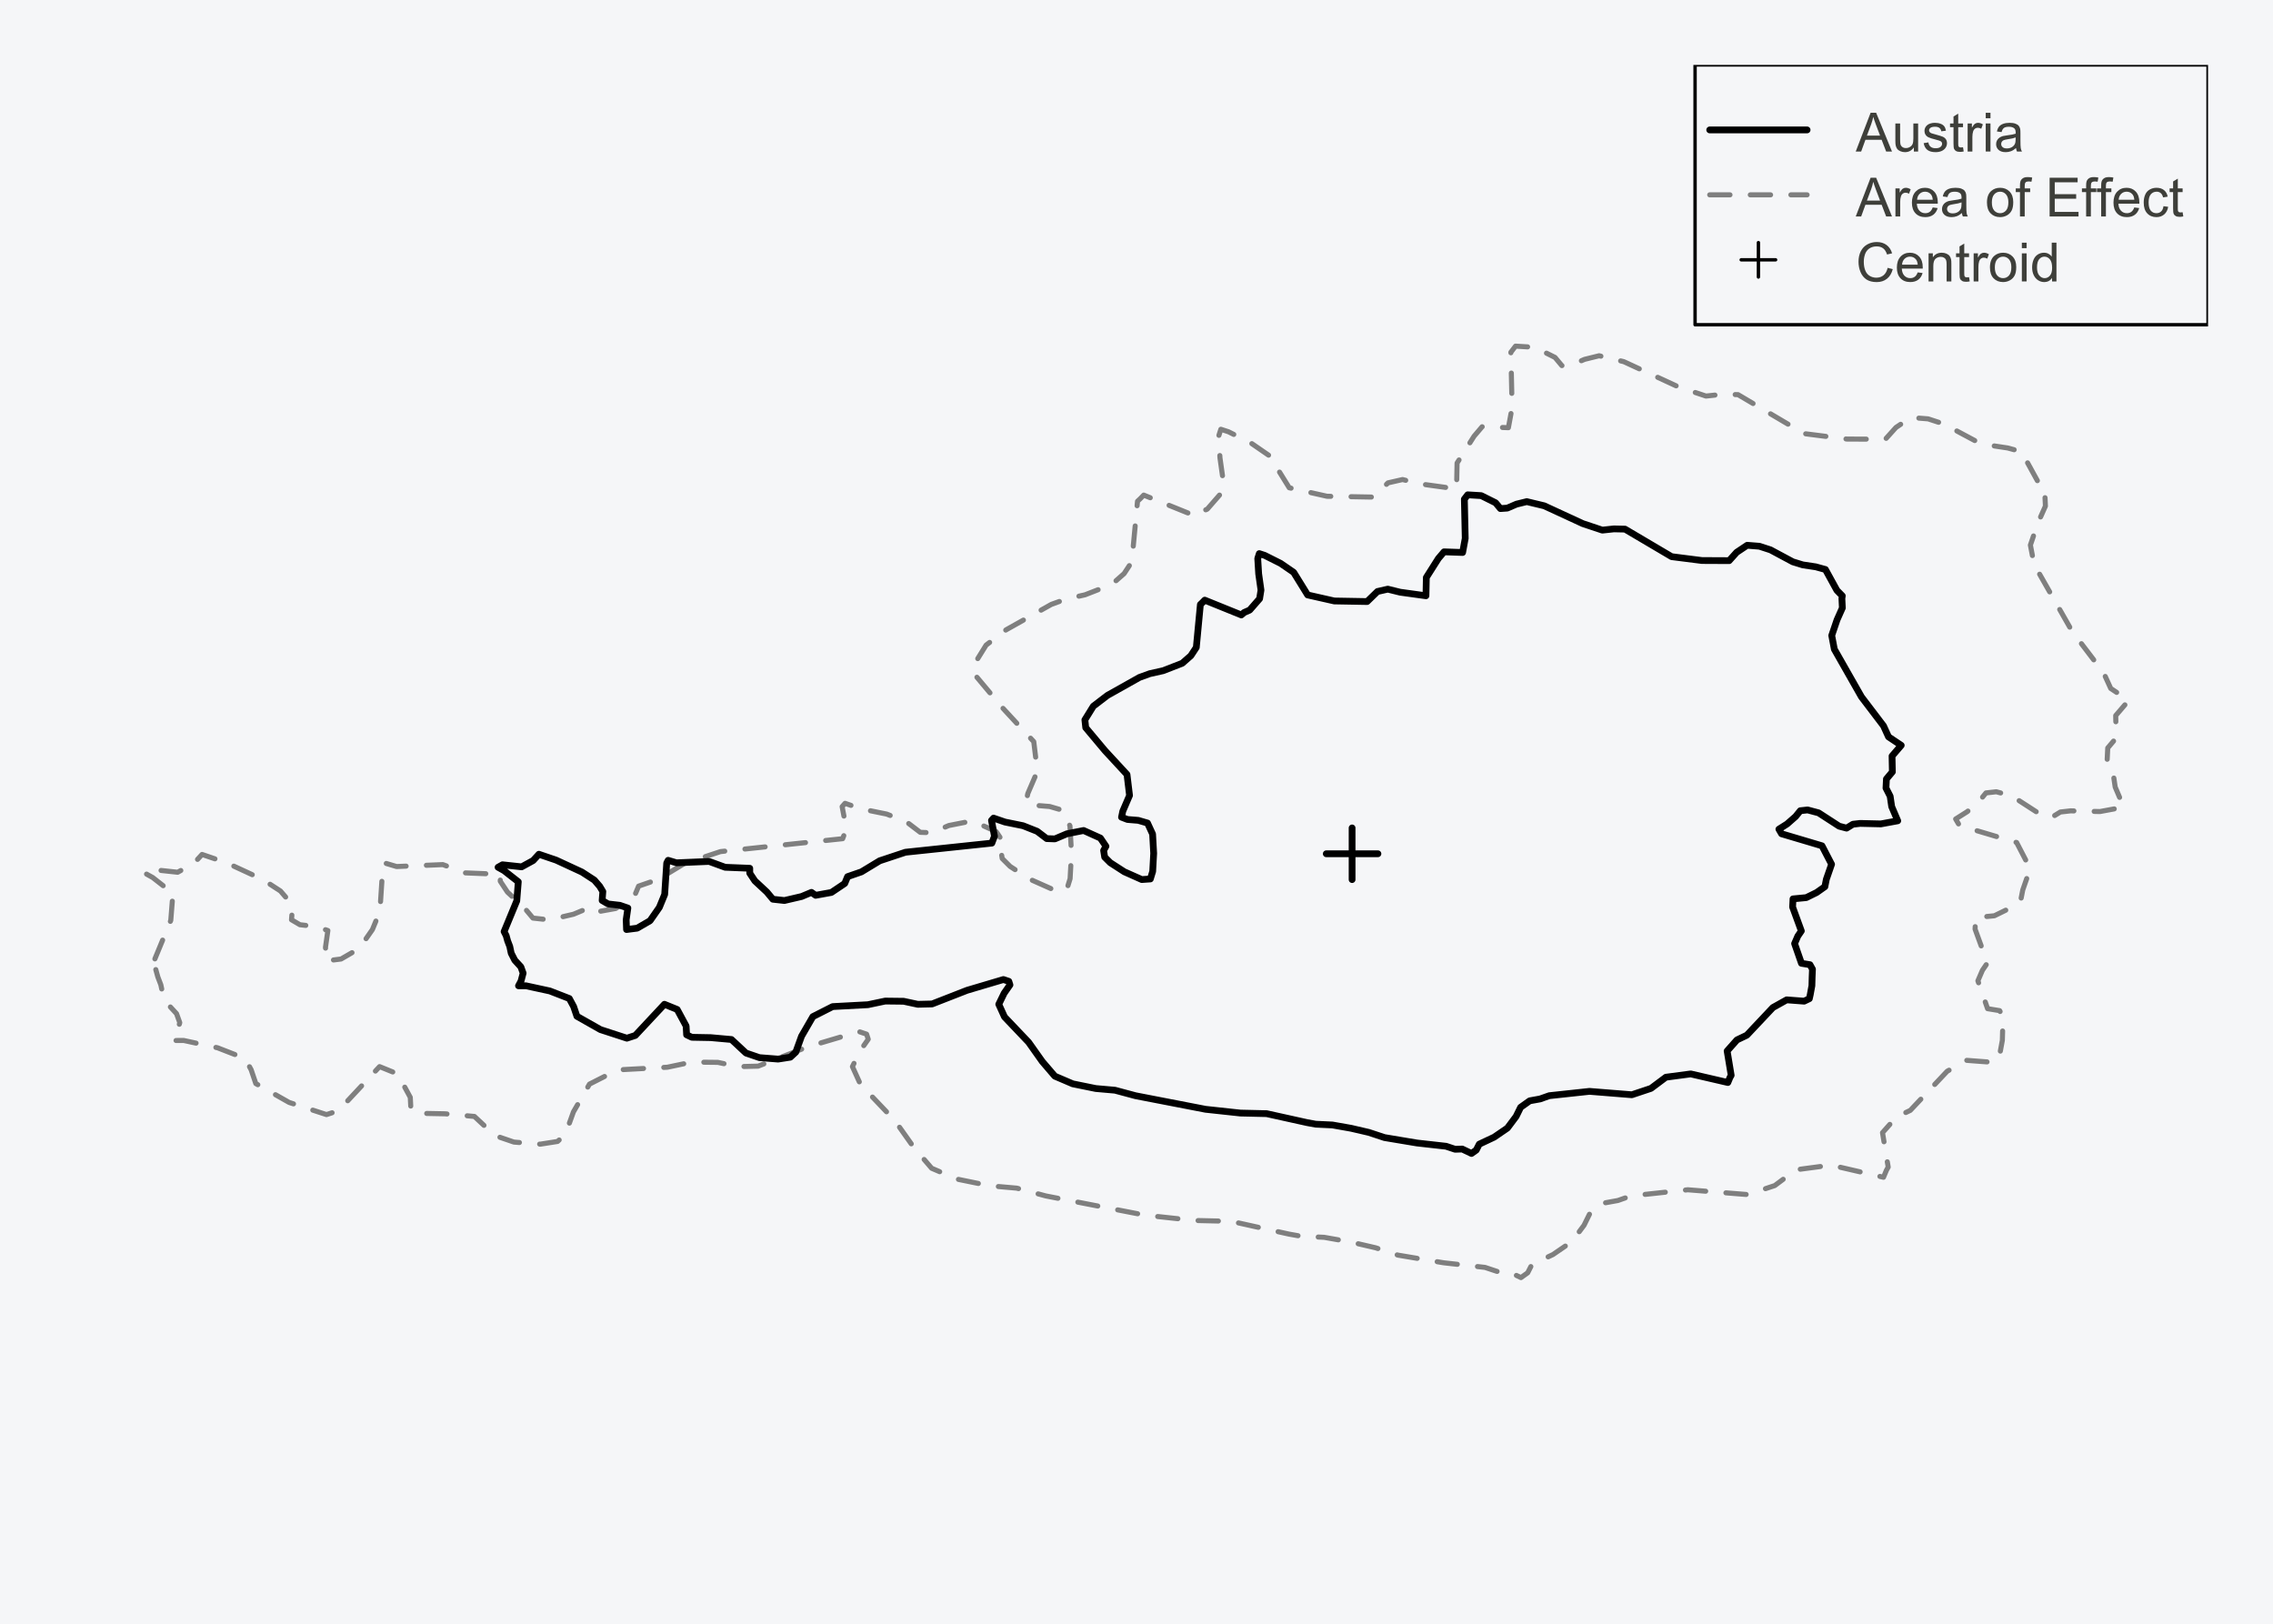
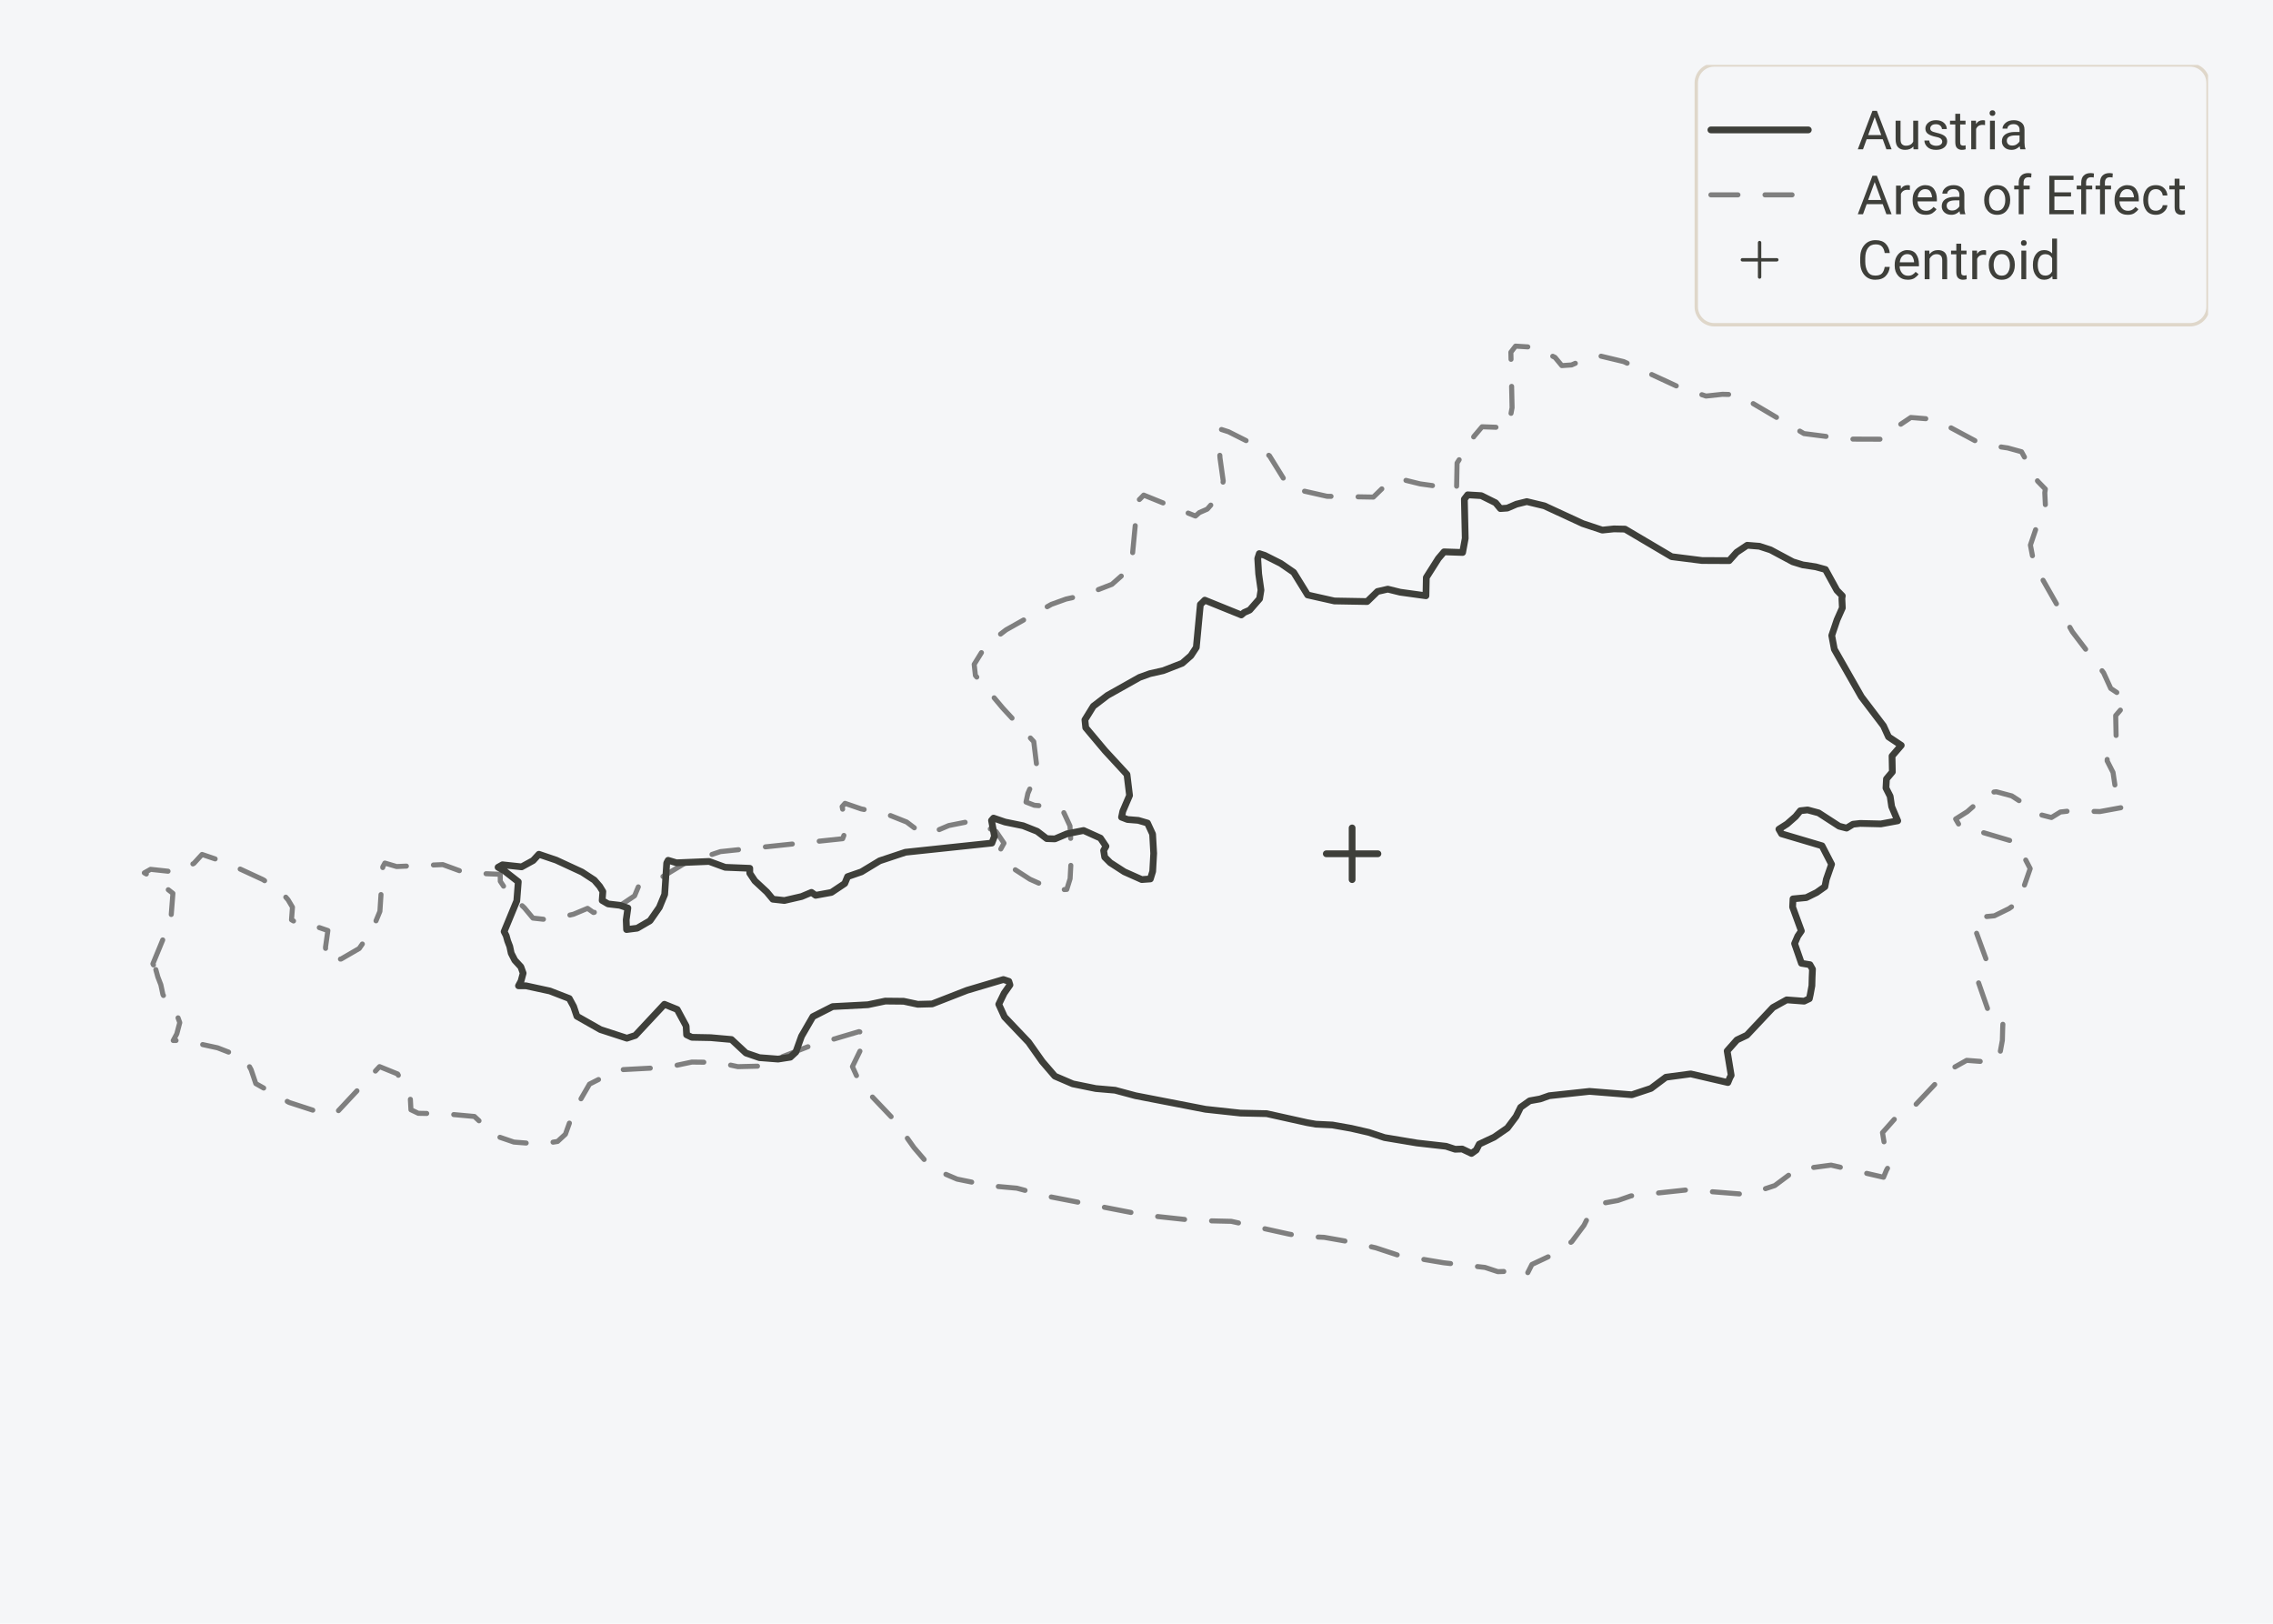
- <svg xmlns="http://www.w3.org/2000/svg" xmlns:xlink="http://www.w3.org/1999/xlink" width="504pt" height="360pt" viewBox="0 0 504 360">
-   <style type="text/css">
-   /* theme-aware-processed - auto-generated */
-   .theme-bg {
-     fill: #F5F6F8;
-   }
-   .theme-text {
-     fill: #3E3F3A;
-     font-family: "Roboto", -apple-system, BlinkMacSystemFont, "Segoe UI", system-ui, sans-serif;
-   }
- </style>
-   <defs>
-     <g>
-       <g id="glyph-0-0">
-         <path d="M -0.016 0 L 3.281 -8.59 L 4.508 -8.59 L 8.023 0 L 6.727 0 L 5.727 -2.602 L 2.133 -2.602 L 1.188 0 L -0.016 0 M 2.461 -3.527 L 5.375 -3.527 L 4.477 -5.906 C 4.203 -6.629 4 -7.223 3.867 -7.688 C 3.758 -7.137 3.602 -6.59 3.406 -6.047 Z M 2.461 -3.527 " />
-       </g>
-       <g id="glyph-0-1">
-         <path d="M 4.867 0 L 4.867 -0.914 C 4.383 -0.211 3.727 0.141 2.895 0.141 C 2.527 0.141 2.184 0.07 1.867 -0.07 C 1.547 -0.211 1.312 -0.387 1.156 -0.602 C 1.004 -0.812 0.895 -1.074 0.832 -1.383 C 0.789 -1.59 0.766 -1.918 0.766 -2.367 L 0.766 -6.223 L 1.82 -6.223 L 1.82 -2.773 C 1.82 -2.219 1.844 -1.848 1.887 -1.656 C 1.953 -1.379 2.094 -1.164 2.309 -1.004 C 2.523 -0.848 2.789 -0.766 3.105 -0.766 C 3.422 -0.766 3.719 -0.848 3.996 -1.012 C 4.273 -1.172 4.469 -1.395 4.586 -1.672 C 4.699 -1.953 4.758 -2.355 4.758 -2.891 L 4.758 -6.223 L 5.812 -6.223 L 5.812 0 Z M 4.867 0 " />
-       </g>
-       <g id="glyph-0-2">
-         <path d="M 0.367 -1.859 L 1.414 -2.023 C 1.469 -1.602 1.633 -1.281 1.902 -1.062 C 2.168 -0.836 2.543 -0.727 3.023 -0.727 C 3.508 -0.727 3.867 -0.824 4.102 -1.023 C 4.336 -1.219 4.453 -1.449 4.453 -1.719 C 4.453 -1.953 4.348 -2.141 4.141 -2.281 C 3.996 -2.375 3.641 -2.492 3.062 -2.637 C 2.289 -2.832 1.754 -3 1.457 -3.145 C 1.156 -3.285 0.93 -3.484 0.777 -3.734 C 0.621 -3.988 0.547 -4.266 0.547 -4.57 C 0.547 -4.848 0.609 -5.105 0.734 -5.34 C 0.863 -5.578 1.035 -5.773 1.254 -5.93 C 1.418 -6.051 1.641 -6.152 1.926 -6.238 C 2.207 -6.32 2.512 -6.363 2.836 -6.363 C 3.324 -6.363 3.754 -6.293 4.121 -6.152 C 4.492 -6.012 4.762 -5.82 4.938 -5.582 C 5.113 -5.34 5.234 -5.02 5.305 -4.617 L 4.273 -4.477 C 4.227 -4.797 4.09 -5.047 3.863 -5.227 C 3.641 -5.406 3.32 -5.496 2.914 -5.496 C 2.426 -5.496 2.082 -5.414 1.875 -5.258 C 1.668 -5.094 1.562 -4.906 1.562 -4.695 C 1.562 -4.555 1.605 -4.434 1.695 -4.324 C 1.777 -4.211 1.914 -4.117 2.098 -4.043 C 2.203 -4.004 2.516 -3.914 3.031 -3.773 C 3.773 -3.574 4.297 -3.41 4.59 -3.285 C 4.887 -3.156 5.117 -2.973 5.285 -2.73 C 5.453 -2.488 5.535 -2.188 5.539 -1.828 C 5.535 -1.477 5.434 -1.145 5.23 -0.836 C 5.023 -0.523 4.727 -0.285 4.344 -0.113 C 3.953 0.055 3.516 0.141 3.031 0.141 C 2.219 0.141 1.605 -0.027 1.18 -0.363 C 0.758 -0.699 0.484 -1.199 0.367 -1.859 Z M 0.367 -1.859 " />
-       </g>
-       <g id="glyph-0-3">
-         <path d="M 3.094 -0.945 L 3.246 -0.012 C 2.949 0.051 2.684 0.082 2.449 0.082 C 2.066 0.082 1.77 0.02 1.559 -0.102 C 1.348 -0.219 1.199 -0.379 1.113 -0.578 C 1.027 -0.773 0.984 -1.188 0.984 -1.82 L 0.984 -5.402 L 0.211 -5.402 L 0.211 -6.223 L 0.984 -6.223 L 0.984 -7.766 L 2.031 -8.398 L 2.031 -6.223 L 3.094 -6.223 L 3.094 -5.402 L 2.031 -5.402 L 2.031 -1.766 C 2.031 -1.461 2.051 -1.27 2.09 -1.184 C 2.125 -1.098 2.188 -1.027 2.27 -0.977 C 2.355 -0.926 2.473 -0.902 2.633 -0.902 C 2.75 -0.902 2.902 -0.914 3.094 -0.945 Z M 3.094 -0.945 " />
-       </g>
-       <g id="glyph-0-4">
-         <path d="M 0.781 0 L 0.781 -6.223 L 1.727 -6.223 L 1.727 -5.281 C 1.969 -5.719 2.195 -6.012 2.398 -6.152 C 2.605 -6.293 2.828 -6.363 3.078 -6.363 C 3.43 -6.363 3.793 -6.25 4.16 -6.023 L 3.797 -5.047 C 3.539 -5.195 3.281 -5.273 3.023 -5.273 C 2.793 -5.273 2.586 -5.203 2.402 -5.066 C 2.219 -4.926 2.086 -4.734 2.008 -4.488 C 1.891 -4.113 1.836 -3.703 1.836 -3.258 L 1.836 0 Z M 0.781 0 " />
-       </g>
-       <g id="glyph-0-5">
-         <path d="M 0.797 -7.375 L 0.797 -8.59 L 1.852 -8.59 L 1.852 -7.375 L 0.797 -7.375 M 0.797 0 L 0.797 -6.223 L 1.852 -6.223 L 1.852 0 Z M 0.797 0 " />
-       </g>
-       <g id="glyph-0-6">
-         <path d="M 4.852 -0.766 C 4.461 -0.434 4.086 -0.199 3.723 -0.062 C 3.363 0.07 2.973 0.141 2.562 0.141 C 1.875 0.141 1.352 -0.027 0.984 -0.359 C 0.617 -0.695 0.434 -1.121 0.434 -1.641 C 0.434 -1.945 0.504 -2.223 0.641 -2.477 C 0.781 -2.727 0.961 -2.93 1.188 -3.082 C 1.41 -3.234 1.664 -3.348 1.945 -3.43 C 2.152 -3.48 2.465 -3.535 2.883 -3.586 C 3.734 -3.688 4.359 -3.809 4.766 -3.949 C 4.766 -4.094 4.77 -4.184 4.77 -4.227 C 4.77 -4.652 4.672 -4.957 4.469 -5.133 C 4.203 -5.371 3.801 -5.492 3.27 -5.492 C 2.773 -5.492 2.406 -5.402 2.172 -5.23 C 1.934 -5.055 1.758 -4.746 1.648 -4.305 L 0.617 -4.445 C 0.707 -4.887 0.863 -5.246 1.078 -5.516 C 1.293 -5.789 1.602 -5.996 2.008 -6.145 C 2.414 -6.289 2.887 -6.363 3.422 -6.363 C 3.953 -6.363 4.383 -6.301 4.719 -6.176 C 5.047 -6.051 5.293 -5.895 5.449 -5.703 C 5.605 -5.516 5.715 -5.273 5.777 -4.984 C 5.812 -4.805 5.828 -4.484 5.828 -4.016 L 5.828 -2.609 C 5.828 -1.629 5.852 -1.008 5.898 -0.746 C 5.941 -0.488 6.031 -0.238 6.164 0 L 5.062 0 C 4.953 -0.219 4.883 -0.477 4.852 -0.766 M 4.766 -3.125 C 4.379 -2.965 3.805 -2.832 3.039 -2.727 C 2.605 -2.66 2.301 -2.59 2.121 -2.516 C 1.941 -2.434 1.801 -2.32 1.703 -2.172 C 1.605 -2.02 1.559 -1.852 1.559 -1.672 C 1.559 -1.387 1.664 -1.152 1.879 -0.969 C 2.09 -0.781 2.402 -0.684 2.812 -0.688 C 3.219 -0.684 3.578 -0.773 3.898 -0.953 C 4.211 -1.129 4.445 -1.371 4.594 -1.68 C 4.707 -1.918 4.762 -2.27 4.766 -2.734 Z M 4.766 -3.125 " />
-       </g>
-       <g id="glyph-0-7">
-         <path d="M 5.051 -2.004 L 6.141 -1.867 C 5.969 -1.23 5.648 -0.738 5.188 -0.387 C 4.719 -0.035 4.125 0.141 3.406 0.141 C 2.492 0.141 1.773 -0.141 1.238 -0.699 C 0.707 -1.262 0.438 -2.047 0.438 -3.059 C 0.438 -4.105 0.711 -4.918 1.25 -5.496 C 1.789 -6.074 2.484 -6.363 3.344 -6.363 C 4.18 -6.363 4.859 -6.078 5.383 -5.516 C 5.914 -4.945 6.176 -4.148 6.176 -3.125 C 6.176 -3.059 6.172 -2.965 6.172 -2.844 L 1.531 -2.844 C 1.566 -2.156 1.762 -1.633 2.109 -1.273 C 2.457 -0.906 2.891 -0.727 3.41 -0.727 C 3.797 -0.727 4.125 -0.828 4.398 -1.031 C 4.672 -1.234 4.891 -1.559 5.051 -2.004 M 1.586 -3.711 L 5.062 -3.711 C 5.016 -4.23 4.883 -4.625 4.664 -4.887 C 4.328 -5.293 3.891 -5.496 3.359 -5.496 C 2.871 -5.496 2.465 -5.332 2.137 -5.008 C 1.805 -4.684 1.625 -4.25 1.586 -3.711 Z M 1.586 -3.711 " />
-       </g>
-       <g id="glyph-0-8">
+ <svg xmlns="http://www.w3.org/2000/svg" width="504.00pt" height="360.00pt" viewBox="0 0 504.00 360.00">
+   <g class="svglite">
+     <defs>
+       <style type="text/css">
+     /* theme-aware-processed */
+     .svglite line, .svglite polyline, .svglite polygon, .svglite path, .svglite circle {
+       fill: none;
+       stroke: #3E3F3A;
+       stroke-linecap: round;
+       stroke-linejoin: round;
+       stroke-miterlimit: 10.00;
+     }
+     .svglite &gt; g &gt; rect {
+       fill: none;
+       stroke: #3E3F3A;
+       stroke-linecap: round;
+       stroke-linejoin: round;
+       stroke-miterlimit: 10.00;
+     }
+     .svglite text {
+       white-space: pre;
+       fill: #3E3F3A;
+     }
+     .svglite g.glyphgroup path {
+       fill: inherit;
+       stroke: none;
+     }
+   </style>
+     </defs>
+     <rect width="100%" height="100%" style="stroke: none; fill: #F5F6F8;" />
+     <defs>
+       <clipPath id="cpMC4wMHw1MDQuMDB8MC4wMHwzNjAuMDA=">
+         <rect x="0.00" y="0.00" width="504.00" height="360.00" />
+       </clipPath>
+     </defs>
+     <g clip-path="url(#cpMC4wMHw1MDQuMDB8MC4wMHwzNjAuMDA=)">
</g>
-       <g id="glyph-0-9">
-         <path d="M 0.398 -3.109 C 0.398 -4.262 0.719 -5.117 1.359 -5.672 C 1.895 -6.133 2.547 -6.363 3.316 -6.363 C 4.172 -6.363 4.871 -6.082 5.414 -5.523 C 5.957 -4.961 6.227 -4.188 6.227 -3.199 C 6.227 -2.398 6.109 -1.77 5.867 -1.309 C 5.629 -0.852 5.277 -0.492 4.82 -0.242 C 4.359 0.012 3.859 0.141 3.316 0.141 C 2.445 0.141 1.742 -0.141 1.203 -0.695 C 0.668 -1.254 0.398 -2.059 0.398 -3.109 M 1.484 -3.109 C 1.484 -2.312 1.656 -1.719 2.004 -1.32 C 2.352 -0.926 2.789 -0.727 3.316 -0.727 C 3.84 -0.727 4.273 -0.926 4.625 -1.324 C 4.969 -1.723 5.145 -2.328 5.145 -3.148 C 5.145 -3.914 4.969 -4.5 4.621 -4.895 C 4.27 -5.293 3.836 -5.492 3.316 -5.492 C 2.789 -5.492 2.352 -5.293 2.004 -4.898 C 1.656 -4.504 1.484 -3.906 1.484 -3.109 Z M 1.484 -3.109 " />
-       </g>
-       <g id="glyph-0-10">
-         <path d="M 1.043 0 L 1.043 -5.402 L 0.109 -5.402 L 0.109 -6.223 L 1.043 -6.223 L 1.043 -6.883 C 1.043 -7.301 1.078 -7.613 1.156 -7.816 C 1.254 -8.09 1.434 -8.312 1.691 -8.48 C 1.945 -8.652 2.305 -8.734 2.766 -8.734 C 3.062 -8.734 3.391 -8.703 3.75 -8.633 L 3.594 -7.711 C 3.371 -7.75 3.164 -7.77 2.969 -7.77 C 2.648 -7.77 2.422 -7.699 2.289 -7.562 C 2.156 -7.426 2.094 -7.172 2.094 -6.797 L 2.094 -6.223 L 3.305 -6.223 L 3.305 -5.402 L 2.094 -5.402 L 2.094 0 Z M 1.043 0 " />
-       </g>
-       <g id="glyph-0-11">
-         <path d="M 0.949 0 L 0.949 -8.59 L 7.16 -8.59 L 7.16 -7.578 L 2.086 -7.578 L 2.086 -4.945 L 6.836 -4.945 L 6.836 -3.938 L 2.086 -3.938 L 2.086 -1.016 L 7.359 -1.016 L 7.359 0 Z M 0.949 0 " />
-       </g>
-       <g id="glyph-0-12">
-         <path d="M 4.852 -2.281 L 5.891 -2.145 C 5.773 -1.43 5.484 -0.871 5.02 -0.465 C 4.551 -0.062 3.977 0.141 3.297 0.141 C 2.445 0.141 1.762 -0.137 1.246 -0.695 C 0.727 -1.25 0.469 -2.047 0.469 -3.086 C 0.469 -3.758 0.578 -4.348 0.805 -4.852 C 1.023 -5.355 1.363 -5.734 1.82 -5.984 C 2.273 -6.238 2.77 -6.363 3.305 -6.363 C 3.98 -6.363 4.531 -6.191 4.961 -5.852 C 5.391 -5.508 5.668 -5.023 5.789 -4.395 L 4.766 -4.234 C 4.664 -4.652 4.492 -4.969 4.246 -5.18 C 3.996 -5.391 3.695 -5.496 3.344 -5.496 C 2.812 -5.496 2.383 -5.305 2.051 -4.926 C 1.719 -4.543 1.555 -3.941 1.555 -3.117 C 1.555 -2.281 1.711 -1.672 2.031 -1.297 C 2.352 -0.918 2.77 -0.727 3.289 -0.727 C 3.699 -0.727 4.047 -0.852 4.324 -1.109 C 4.602 -1.359 4.777 -1.75 4.852 -2.281 Z M 4.852 -2.281 " />
-       </g>
-       <g id="glyph-0-13">
-         <path d="M 7.055 -3.012 L 8.191 -2.727 C 7.953 -1.789 7.523 -1.078 6.906 -0.59 C 6.285 -0.098 5.527 0.148 4.633 0.148 C 3.711 0.148 2.957 -0.043 2.375 -0.418 C 1.797 -0.797 1.355 -1.344 1.051 -2.055 C 0.75 -2.77 0.598 -3.539 0.598 -4.359 C 0.598 -5.254 0.77 -6.035 1.109 -6.699 C 1.453 -7.367 1.938 -7.871 2.57 -8.219 C 3.199 -8.562 3.895 -8.734 4.652 -8.734 C 5.512 -8.734 6.234 -8.516 6.82 -8.078 C 7.406 -7.641 7.812 -7.027 8.047 -6.234 L 6.926 -5.969 C 6.727 -6.594 6.438 -7.051 6.059 -7.336 C 5.68 -7.621 5.203 -7.766 4.629 -7.766 C 3.969 -7.766 3.418 -7.605 2.973 -7.289 C 2.531 -6.973 2.219 -6.547 2.039 -6.016 C 1.859 -5.48 1.77 -4.93 1.77 -4.367 C 1.77 -3.633 1.875 -2.996 2.09 -2.453 C 2.301 -1.906 2.633 -1.5 3.082 -1.23 C 3.531 -0.961 4.016 -0.828 4.539 -0.828 C 5.176 -0.828 5.715 -1.008 6.156 -1.375 C 6.598 -1.742 6.898 -2.289 7.055 -3.012 Z M 7.055 -3.012 " />
-       </g>
-       <g id="glyph-0-14">
-         <path d="M 0.789 0 L 0.789 -6.223 L 1.742 -6.223 L 1.742 -5.336 C 2.195 -6.02 2.855 -6.363 3.719 -6.363 C 4.094 -6.363 4.441 -6.297 4.754 -6.16 C 5.07 -6.027 5.305 -5.848 5.461 -5.633 C 5.617 -5.41 5.727 -5.152 5.789 -4.852 C 5.828 -4.656 5.848 -4.312 5.848 -3.828 L 5.848 0 L 4.793 0 L 4.793 -3.785 C 4.793 -4.215 4.75 -4.535 4.672 -4.75 C 4.586 -4.961 4.441 -5.133 4.234 -5.258 C 4.023 -5.387 3.781 -5.449 3.5 -5.449 C 3.047 -5.449 2.66 -5.305 2.336 -5.023 C 2.008 -4.734 1.844 -4.195 1.844 -3.398 L 1.844 0 Z M 0.789 0 " />
-       </g>
-       <g id="glyph-0-15">
-         <path d="M 4.828 0 L 4.828 -0.785 C 4.434 -0.168 3.852 0.141 3.086 0.141 C 2.59 0.141 2.137 0.004 1.719 -0.27 C 1.305 -0.543 0.98 -0.926 0.754 -1.414 C 0.523 -1.906 0.41 -2.469 0.41 -3.105 C 0.41 -3.727 0.512 -4.289 0.719 -4.797 C 0.926 -5.301 1.238 -5.688 1.652 -5.961 C 2.066 -6.227 2.527 -6.363 3.039 -6.363 C 3.414 -6.363 3.75 -6.285 4.043 -6.125 C 4.336 -5.969 4.574 -5.762 4.758 -5.508 L 4.758 -8.59 L 5.805 -8.59 L 5.805 0 L 4.828 0 M 1.492 -3.105 C 1.492 -2.309 1.66 -1.711 2 -1.32 C 2.332 -0.922 2.73 -0.727 3.188 -0.727 C 3.648 -0.727 4.039 -0.914 4.363 -1.293 C 4.684 -1.668 4.844 -2.242 4.844 -3.016 C 4.844 -3.867 4.68 -4.492 4.352 -4.891 C 4.023 -5.289 3.621 -5.492 3.141 -5.492 C 2.672 -5.492 2.281 -5.297 1.965 -4.914 C 1.652 -4.531 1.492 -3.93 1.492 -3.105 Z M 1.492 -3.105 " />
-       </g>
+     <defs>
+       <clipPath id="cpMTQuNDB8NDg5LjYwfDE0LjQwfDM0NS42MA==">
+         <rect x="14.40" y="14.40" width="475.20" height="331.20" />
+       </clipPath>
+     </defs>
+     <g clip-path="url(#cpMTQuNDB8NDg5LjYwfDE0LjQwfDM0NS42MA==)">
+       <rect class="legend-bg" x="14.40" y="14.40" width="475.20" height="331.20" style="stroke-width: 0.75; stroke: #F5F6F8; fill: #F5F6F8;" />
+       <path d="M 34.55 214.97 L 35.00 216.60 L 35.67 218.34 L 36.12 220.48 L 37.25 222.67 L 39.14 224.73 L 39.86 226.72 L 39.20 229.22 L 38.41 230.69 L 40.74 230.68 L 48.24 232.31 L 54.34 234.68 L 55.69 237.18 L 56.72 240.24 L 64.10 244.42 L 72.39 247.12 L 75.04 246.25 L 84.16 236.48 L 88.17 238.11 L 90.97 243.29 L 91.12 246.05 L 92.75 246.83 L 98.68 246.94 L 105.19 247.53 L 109.74 251.77 L 113.95 253.21 L 119.81 253.67 L 123.64 253.07 L 125.37 251.47 L 127.15 246.51 L 130.71 240.36 L 136.91 237.21 L 147.97 236.62 L 153.41 235.47 L 159.18 235.54 L 163.62 236.49 L 168.10 236.38 L 179.07 232.10 L 190.47 228.72 L 192.16 229.28 L 192.52 230.41 L 190.69 233.02 L 189.01 236.48 L 190.80 240.43 L 198.35 248.37 L 202.66 254.44 L 206.58 259.01 L 212.21 261.42 L 219.42 262.89 L 225.46 263.43 L 231.90 265.15 L 253.85 269.41 L 264.79 270.59 L 273.01 270.78 L 285.76 273.60 L 288.42 274.08 L 293.62 274.33 L 299.51 275.37 L 305.04 276.65 L 309.96 278.27 L 320.11 279.97 L 329.27 281.00 L 332.12 281.94 L 334.33 281.87 L 337.25 283.26 L 338.74 282.20 L 339.68 280.34 L 344.34 278.15 L 348.51 275.30 L 351.23 271.66 L 352.65 268.79 L 355.50 266.75 L 358.74 266.16 L 361.64 265.14 L 374.25 263.79 L 387.53 264.85 L 393.53 262.85 L 398.22 259.35 L 405.62 258.37 L 406.01 258.32 L 417.64 261.01 L 418.29 259.45 L 418.68 258.76 L 417.41 251.12 L 420.49 247.65 L 423.58 246.18 L 431.76 237.51 L 436.08 235.09 L 441.56 235.51 L 443.19 234.72 L 443.47 233.47 L 443.99 230.65 L 444.06 227.99 L 444.17 225.48 L 443.39 224.07 L 440.71 223.63 L 438.56 217.45 L 439.57 215.12 L 440.68 213.49 L 437.94 205.99 L 438.07 203.44 L 442.22 203.04 L 445.48 201.44 L 448.06 199.62 L 448.52 197.30 L 450.16 192.58 L 447.15 186.79 L 434.48 183.03 L 433.63 181.58 L 436.22 179.95 L 438.88 177.61 L 440.35 175.80 L 442.65 175.54 L 446.08 176.46 L 452.54 180.65 L 454.87 181.25 L 456.86 180.03 L 459.13 179.77 L 465.62 179.93 L 470.91 178.96 L 469.01 174.49 L 468.53 171.26 L 467.22 168.68 L 467.36 165.83 L 469.22 163.62 L 469.12 158.65 L 472.00 155.29 L 468.02 152.63 L 466.44 149.17 L 459.52 140.08 L 451.03 125.16 L 450.21 120.85 L 451.87 115.95 L 453.54 112.21 L 453.40 109.24 L 453.52 108.43 L 451.82 106.69 L 448.24 100.16 L 445.20 99.32 L 441.14 98.72 L 438.01 97.75 L 431.00 94.00 L 427.52 92.87 L 423.70 92.56 L 420.40 94.77 L 418.05 97.38 L 409.52 97.35 L 400.00 96.13 L 385.38 87.50 L 381.91 87.42 L 378.27 87.81 L 372.15 85.77 L 360.05 80.18 L 354.58 78.87 L 351.35 79.67 L 348.47 80.91 L 346.31 81.06 L 344.80 79.24 L 340.29 77.00 L 336.05 76.74 L 335.01 78.09 L 335.28 90.39 L 334.46 94.83 L 328.63 94.62 L 326.85 96.72 L 323.08 102.66 L 322.97 108.40 L 314.89 107.28 L 311.00 106.32 L 307.77 107.05 L 304.52 110.21 L 294.23 110.03 L 285.87 108.14 L 281.48 101.05 L 277.40 98.24 L 272.41 95.73 L 270.70 95.18 L 270.22 96.71 L 270.51 101.52 L 271.23 106.63 L 270.79 109.33 L 267.69 112.88 L 265.95 113.64 L 265.07 114.41 L 253.60 109.77 L 252.84 110.56 L 252.23 111.13 L 250.95 124.58 L 249.25 127.17 L 246.55 129.55 L 240.59 131.87 L 236.37 132.82 L 233.13 133.99 L 223.09 139.64 L 218.65 143.03 L 216.01 147.29 L 216.28 149.75 L 222.33 156.97 L 229.22 164.43 L 230.02 171.00 L 227.91 175.92 L 227.50 177.82 L 229.36 178.54 L 232.75 178.81 L 235.65 179.66 L 237.25 183.12 L 237.58 189.15 L 237.28 194.81 L 236.54 197.19 L 233.86 197.38 L 228.36 194.93 L 223.97 192.09 L 222.22 190.35 L 221.89 188.26 L 222.62 186.94 L 220.88 184.37 L 215.62 181.99 L 210.38 183.03 L 206.61 184.63 L 204.05 184.53 L 201.04 182.25 L 196.62 180.49 L 190.95 179.34 L 187.37 178.11 L 186.73 178.83 L 187.67 183.79 L 186.84 185.95 L 159.75 188.81 L 151.68 191.49 L 145.95 194.96 L 141.60 196.47 L 140.71 198.61 L 136.53 201.42 L 131.58 202.31 L 130.28 201.39 L 127.17 202.69 L 121.79 203.95 L 118.17 203.55 L 116.27 201.27 L 112.53 197.79 L 110.93 195.38 L 110.92 193.84 L 103.21 193.53 L 98.19 191.69 L 87.94 192.12 L 85.34 191.35 L 84.88 192.18 L 84.24 202.05 L 82.57 206.10 L 79.65 210.29 L 75.63 212.62 L 72.29 213.04 L 72.18 209.99 L 72.70 206.31 L 70.19 205.45 L 66.50 205.02 L 64.64 203.93 L 64.85 201.13 L 63.87 199.49 L 62.19 197.55 L 58.31 195.02 L 50.24 191.29 L 44.80 189.44 L 43.00 191.41 L 39.39 193.39 L 33.39 192.74 L 32.00 193.52 L 33.86 194.56 L 38.34 198.07 L 37.87 204.05 L 33.90 213.69 L 34.55 214.97 Z" style="fill-rule: evenodd; stroke-width: 1.12; stroke: #7F7F7F; stroke-dasharray: 6.00,6.00;" />
+       <path d="M 112.24 207.45 L 112.56 208.60 L 113.03 209.83 L 113.35 211.34 L 114.15 212.90 L 115.49 214.35 L 116.00 215.76 L 115.53 217.52 L 114.97 218.56 L 116.62 218.56 L 121.92 219.71 L 126.23 221.38 L 127.19 223.15 L 127.92 225.31 L 133.14 228.27 L 139.00 230.18 L 140.87 229.57 L 147.32 222.66 L 150.16 223.81 L 152.14 227.48 L 152.24 229.42 L 153.40 229.98 L 157.59 230.06 L 162.19 230.47 L 165.41 233.47 L 168.39 234.49 L 172.53 234.81 L 175.24 234.39 L 176.46 233.26 L 177.72 229.75 L 180.24 225.40 L 184.62 223.17 L 192.44 222.76 L 196.29 221.95 L 200.37 221.99 L 203.51 222.66 L 206.68 222.58 L 214.43 219.56 L 222.49 217.17 L 223.69 217.57 L 223.94 218.37 L 222.65 220.21 L 221.46 222.66 L 222.73 225.45 L 228.07 231.06 L 231.11 235.36 L 233.89 238.59 L 237.87 240.30 L 242.97 241.34 L 247.24 241.71 L 251.79 242.93 L 267.31 245.94 L 275.05 246.78 L 280.86 246.91 L 289.87 248.91 L 291.75 249.24 L 295.43 249.42 L 299.60 250.16 L 303.51 251.06 L 306.99 252.21 L 314.16 253.41 L 320.64 254.14 L 322.65 254.80 L 324.22 254.75 L 326.28 255.73 L 327.33 254.98 L 328.00 253.67 L 331.29 252.13 L 334.24 250.10 L 336.17 247.53 L 337.17 245.50 L 339.19 244.06 L 341.48 243.65 L 343.53 242.93 L 352.45 241.97 L 361.83 242.72 L 366.08 241.31 L 369.39 238.83 L 374.63 238.13 L 374.90 238.10 L 383.13 240.01 L 383.59 238.90 L 383.86 238.41 L 382.97 233.01 L 385.14 230.56 L 387.33 229.52 L 393.11 223.38 L 396.17 221.68 L 400.04 221.97 L 401.19 221.42 L 401.39 220.53 L 401.76 218.54 L 401.81 216.65 L 401.89 214.88 L 401.33 213.88 L 399.44 213.57 L 397.92 209.20 L 398.63 207.55 L 399.42 206.40 L 397.48 201.10 L 397.57 199.29 L 400.51 199.01 L 402.81 197.88 L 404.64 196.59 L 404.96 194.96 L 406.12 191.62 L 404.00 187.52 L 395.03 184.86 L 394.44 183.84 L 396.26 182.68 L 398.14 181.03 L 399.19 179.75 L 400.81 179.57 L 403.24 180.22 L 407.81 183.18 L 409.45 183.60 L 410.86 182.74 L 412.47 182.56 L 417.05 182.67 L 420.79 181.98 L 419.45 178.83 L 419.11 176.54 L 418.18 174.71 L 418.29 172.70 L 419.60 171.14 L 419.53 167.62 L 421.57 165.25 L 418.75 163.37 L 417.63 160.92 L 412.74 154.49 L 406.73 143.94 L 406.16 140.90 L 407.33 137.43 L 408.51 134.78 L 408.41 132.68 L 408.50 132.11 L 407.30 130.88 L 404.76 126.26 L 402.61 125.67 L 399.74 125.24 L 397.53 124.56 L 392.58 121.91 L 390.12 121.11 L 387.41 120.89 L 385.08 122.45 L 383.42 124.30 L 377.39 124.27 L 370.66 123.42 L 360.32 117.31 L 357.86 117.26 L 355.29 117.53 L 350.96 116.09 L 342.41 112.14 L 338.54 111.21 L 336.25 111.78 L 334.22 112.65 L 332.69 112.76 L 331.62 111.47 L 328.44 109.89 L 325.43 109.71 L 324.70 110.66 L 324.89 119.35 L 324.31 122.49 L 320.19 122.35 L 318.93 123.83 L 316.26 128.04 L 316.18 132.09 L 310.47 131.30 L 307.72 130.62 L 305.44 131.14 L 303.14 133.37 L 295.87 133.24 L 289.95 131.91 L 286.85 126.89 L 283.97 124.91 L 280.43 123.13 L 279.23 122.74 L 278.88 123.82 L 279.09 127.23 L 279.60 130.84 L 279.29 132.75 L 277.10 135.26 L 275.87 135.80 L 275.24 136.34 L 267.14 133.06 L 266.59 133.62 L 266.16 134.02 L 265.26 143.54 L 264.06 145.37 L 262.14 147.05 L 257.93 148.69 L 254.95 149.36 L 252.66 150.19 L 245.56 154.18 L 242.42 156.58 L 240.56 159.59 L 240.74 161.33 L 245.02 166.43 L 249.89 171.71 L 250.46 176.36 L 248.97 179.84 L 248.68 181.18 L 250.00 181.69 L 252.39 181.88 L 254.44 182.48 L 255.57 184.93 L 255.81 189.19 L 255.59 193.19 L 255.07 194.87 L 253.17 195.01 L 249.29 193.28 L 246.18 191.27 L 244.95 190.04 L 244.71 188.56 L 245.23 187.63 L 244.00 185.81 L 240.27 184.13 L 236.58 184.86 L 233.91 185.99 L 232.10 185.93 L 229.97 184.31 L 226.84 183.07 L 222.84 182.25 L 220.30 181.38 L 219.85 181.90 L 220.51 185.40 L 219.93 186.92 L 200.77 188.95 L 195.06 190.85 L 191.01 193.30 L 187.94 194.36 L 187.31 195.88 L 184.35 197.86 L 180.85 198.50 L 179.93 197.85 L 177.74 198.77 L 173.93 199.65 L 171.37 199.37 L 170.03 197.76 L 167.38 195.30 L 166.25 193.60 L 166.25 192.51 L 160.79 192.29 L 157.24 190.99 L 150.00 191.29 L 148.15 190.74 L 147.83 191.33 L 147.38 198.31 L 146.20 201.17 L 144.13 204.14 L 141.29 205.79 L 138.93 206.09 L 138.85 203.93 L 139.22 201.32 L 137.44 200.71 L 134.84 200.41 L 133.52 199.64 L 133.67 197.66 L 132.97 196.51 L 131.78 195.13 L 129.04 193.34 L 123.33 190.70 L 119.49 189.40 L 118.21 190.79 L 115.66 192.19 L 111.42 191.73 L 110.44 192.28 L 111.76 193.02 L 114.92 195.49 L 114.59 199.73 L 111.78 206.54 L 112.24 207.45 Z" style="fill-rule: evenodd; stroke-width: 1.50;" />
+       <line x1="294.08" y1="189.29" x2="305.53" y2="189.29" style="stroke-width: 1.50;" />
+       <line x1="299.81" y1="195.02" x2="299.81" y2="183.56" style="stroke-width: 1.50;" />
+       <rect rx="4" x="376.12" y="14.40" width="113.48" height="57.60" style="stroke-width: 0.75; stroke: #DFD7CA; fill: #F5F6F8;" />
+       <line x1="379.36" y1="28.80" x2="400.96" y2="28.80" style="stroke-width: 1.50;" />
+       <line x1="379.36" y1="43.20" x2="400.96" y2="43.20" style="stroke-width: 1.12; stroke: #7F7F7F; stroke-dasharray: 6.00,6.00;" />
+       <line x1="386.34" y1="57.60" x2="393.98" y2="57.60" style="stroke-width: 0.75;" />
+       <line x1="390.16" y1="61.42" x2="390.16" y2="53.78" style="stroke-width: 0.75;" />
+       <text x="411.76" y="33.10" style="font-size: 12.00px; font-family: &quot;Roboto&quot;, -apple-system, BlinkMacSystemFont, &quot;Segoe UI&quot;, system-ui, sans-serif;" textLength="37.34px" lengthAdjust="spacingAndGlyphs">Austria</text>
+       <text x="411.76" y="47.50" style="font-size: 12.00px; font-family: &quot;Roboto&quot;, -apple-system, BlinkMacSystemFont, &quot;Segoe UI&quot;, system-ui, sans-serif;" textLength="72.44px" lengthAdjust="spacingAndGlyphs">Area of Effect</text>
+       <text x="411.76" y="61.90" style="font-size: 12.00px; font-family: &quot;Roboto&quot;, -apple-system, BlinkMacSystemFont, &quot;Segoe UI&quot;, system-ui, sans-serif;" textLength="45.36px" lengthAdjust="spacingAndGlyphs">Centroid</text>
    </g>
-     <clipPath id="clip-0">
-       <path clip-rule="nonzero" d="M 14.398 14.398 L 489.598 14.398 L 489.598 345.598 L 14.398 345.598 Z M 14.398 14.398 " />
-     </clipPath>
-     <clipPath id="clip-1">
-       <path clip-rule="nonzero" d="M 375 14.398 L 489.598 14.398 L 489.598 72 L 375 72 Z M 375 14.398 " />
-     </clipPath>
-     <clipPath id="clip-2">
-       <path clip-rule="nonzero" d="M 375 14.398 L 489.598 14.398 L 489.598 73 L 375 73 Z M 375 14.398 " />
-     </clipPath>
-   </defs>
-   <rect x="-50.4" y="-36" width="604.8" height="432" fill="rgb(96.078%, 96.471%, 97.255%)" fill-opacity="1" />
-   <g clip-path="url(#clip-0)">
-     <path fill-rule="nonzero" fill="rgb(96.078%, 96.471%, 97.255%)" fill-opacity="1" stroke-width="0.75" stroke-linecap="round" stroke-linejoin="round" stroke="rgb(96.078%, 96.471%, 97.255%)" stroke-opacity="1" stroke-miterlimit="10" d="M 14.398 345.602 L 489.598 345.602 L 489.598 14.402 L 14.398 14.402 Z M 14.398 345.602 " />
-   </g>
-   <path fill="none" stroke-width="1.125" stroke-linecap="round" stroke-linejoin="round" stroke="rgb(49.804%, 49.804%, 49.804%)" stroke-opacity="1" stroke-dasharray="4.5 4.5" stroke-miterlimit="10" d="M 34.547 214.969 L 35 216.602 L 35.664 218.344 L 36.117 220.477 L 37.25 222.676 L 39.141 224.734 L 39.859 226.723 L 39.195 229.219 L 38.41 230.691 L 40.742 230.684 L 48.238 232.305 L 54.34 234.676 L 55.691 237.184 L 56.723 240.238 L 64.102 244.418 L 72.391 247.117 L 75.043 246.254 L 84.164 236.48 L 88.168 238.105 L 90.973 243.293 L 91.117 246.047 L 92.754 246.828 L 98.684 246.941 L 105.191 247.527 L 109.742 251.77 L 113.953 253.211 L 119.805 253.672 L 123.637 253.07 L 125.363 251.477 L 127.152 246.512 L 130.711 240.359 L 136.914 237.207 L 147.969 236.617 L 153.406 235.473 L 159.176 235.539 L 163.625 236.488 L 168.102 236.375 L 179.066 232.098 L 190.465 228.715 L 192.156 229.285 L 192.516 230.41 L 190.691 233.02 L 189.012 236.48 L 190.801 240.434 L 198.352 248.367 L 202.66 254.445 L 206.582 259.016 L 212.211 261.422 L 219.426 262.895 L 225.461 263.426 L 231.898 265.152 L 253.848 269.41 L 264.793 270.59 L 273.008 270.777 L 285.758 273.602 L 288.414 274.078 L 293.617 274.328 L 299.512 275.371 L 305.039 276.652 L 309.965 278.273 L 320.105 279.973 L 329.273 280.996 L 332.117 281.941 L 334.336 281.867 L 337.25 283.258 L 338.738 282.195 L 339.68 280.344 L 344.336 278.152 L 348.508 275.297 L 351.234 271.656 L 352.648 268.785 L 355.5 266.75 L 358.746 266.164 L 361.645 265.145 L 374.25 263.785 L 387.527 264.852 L 393.527 262.852 L 398.215 259.352 L 405.621 258.367 L 406.008 258.324 L 417.637 261.012 L 418.289 259.449 L 418.676 258.758 L 417.414 251.125 L 420.492 247.652 L 423.578 246.18 L 431.758 237.508 L 436.082 235.09 L 441.562 235.508 L 443.188 234.723 L 443.465 233.473 L 443.988 230.652 L 444.062 227.988 L 444.168 225.484 L 443.387 224.07 L 440.715 223.633 L 438.566 217.453 L 439.57 215.121 L 440.676 213.496 L 437.938 205.988 L 438.066 203.438 L 442.219 203.035 L 445.48 201.438 L 448.062 199.613 L 448.516 197.305 L 450.16 192.582 L 447.156 186.793 L 434.477 183.027 L 433.633 181.582 L 436.215 179.949 L 438.879 177.613 L 440.355 175.797 L 442.645 175.543 L 446.078 176.461 L 452.543 180.645 L 454.871 181.25 L 456.855 180.031 L 459.129 179.773 L 465.617 179.93 L 470.906 178.953 L 469.008 174.496 L 468.531 171.258 L 467.219 168.676 L 467.359 165.832 L 469.223 163.621 L 469.125 158.648 L 472 155.293 L 468.02 152.633 L 466.441 149.172 L 459.523 140.082 L 451.027 125.156 L 450.207 120.852 L 451.871 115.949 L 453.539 112.207 L 453.398 109.238 L 453.52 108.43 L 451.82 106.688 L 448.234 100.156 L 445.195 99.324 L 441.141 98.715 L 438.012 97.754 L 431 94 L 427.523 92.867 L 423.699 92.562 L 420.398 94.773 L 418.051 97.379 L 409.523 97.344 L 400.004 96.133 L 385.383 87.496 L 381.91 87.418 L 378.27 87.812 L 372.145 85.77 L 360.051 80.184 L 354.582 78.875 L 351.352 79.672 L 348.473 80.91 L 346.312 81.055 L 344.797 79.242 L 340.297 77 L 336.047 76.742 L 335.012 78.094 L 335.281 90.387 L 334.461 94.824 L 328.633 94.617 L 326.848 96.719 L 323.082 102.664 L 322.969 108.398 L 314.891 107.285 L 310.996 106.32 L 307.77 107.055 L 304.52 110.211 L 294.234 110.027 L 285.867 108.141 L 281.477 101.047 L 277.406 98.242 L 272.41 95.734 L 270.703 95.176 L 270.215 96.707 L 270.508 101.52 L 271.23 106.625 L 270.793 109.324 L 267.691 112.883 L 265.953 113.641 L 265.07 114.406 L 253.605 109.77 L 252.84 110.559 L 252.227 111.133 L 250.953 124.586 L 249.254 127.172 L 246.547 129.555 L 240.59 131.875 L 236.371 132.82 L 233.129 133.992 L 223.086 139.637 L 218.652 143.031 L 216.012 147.293 L 216.277 149.746 L 222.328 156.969 L 229.219 164.434 L 230.02 171.004 L 227.906 175.922 L 227.504 177.82 L 229.363 178.535 L 232.746 178.809 L 235.648 179.656 L 237.246 183.117 L 237.586 189.152 L 237.277 194.809 L 236.543 197.188 L 233.855 197.379 L 228.363 194.934 L 223.973 192.09 L 222.223 190.344 L 221.891 188.258 L 222.621 186.938 L 220.879 184.367 L 215.617 181.992 L 210.383 183.027 L 206.609 184.629 L 204.051 184.535 L 201.043 182.246 L 196.617 180.492 L 190.953 179.34 L 187.375 178.105 L 186.73 178.836 L 187.668 183.785 L 186.844 185.945 L 159.75 188.809 L 151.676 191.488 L 145.945 194.961 L 141.598 196.465 L 140.707 198.605 L 136.531 201.418 L 131.582 202.312 L 130.277 201.395 L 127.176 202.691 L 121.789 203.945 L 118.168 203.547 L 116.27 201.273 L 112.527 197.793 L 110.93 195.383 L 110.926 193.84 L 103.207 193.527 L 98.188 191.691 L 87.941 192.121 L 85.336 191.348 L 84.883 192.18 L 84.238 202.047 L 82.574 206.098 L 79.652 210.289 L 75.629 212.621 L 72.289 213.043 L 72.176 209.988 L 72.699 206.309 L 70.191 205.445 L 66.504 205.023 L 64.637 203.926 L 64.852 201.129 L 63.867 199.496 L 62.188 197.547 L 58.305 195.023 L 50.234 191.289 L 44.801 189.441 L 42.996 191.41 L 39.391 193.387 L 33.391 192.738 L 32 193.52 L 33.863 194.559 L 38.344 198.066 L 37.867 204.051 L 33.895 213.684 Z M 34.547 214.969 " />
-   <path fill="none" stroke-width="1.5" stroke-linecap="round" stroke-linejoin="round" stroke="rgb(0%, 0%, 0%)" stroke-opacity="1" stroke-miterlimit="10" d="M 112.238 207.445 L 112.559 208.602 L 113.031 209.832 L 113.352 211.34 L 114.148 212.895 L 115.488 214.352 L 115.996 215.758 L 115.527 217.523 L 114.973 218.562 L 116.621 218.559 L 121.918 219.707 L 126.234 221.383 L 127.191 223.156 L 127.922 225.316 L 133.137 228.27 L 139 230.18 L 140.875 229.566 L 147.324 222.66 L 150.156 223.809 L 152.137 227.477 L 152.242 229.422 L 153.398 229.977 L 157.59 230.055 L 162.191 230.469 L 165.41 233.469 L 168.391 234.488 L 172.527 234.812 L 175.238 234.391 L 176.457 233.262 L 177.723 229.75 L 180.238 225.398 L 184.625 223.172 L 192.441 222.754 L 196.285 221.945 L 200.367 221.992 L 203.512 222.664 L 206.676 222.586 L 214.43 219.559 L 222.492 217.168 L 223.688 217.57 L 223.941 218.363 L 222.652 220.211 L 221.461 222.66 L 222.73 225.453 L 228.066 231.062 L 231.113 235.359 L 233.887 238.594 L 237.867 240.297 L 242.969 241.336 L 247.234 241.711 L 251.789 242.934 L 267.309 245.941 L 275.051 246.777 L 280.855 246.91 L 289.875 248.906 L 291.75 249.246 L 295.43 249.418 L 299.598 250.156 L 303.508 251.062 L 306.988 252.211 L 314.16 253.41 L 320.645 254.137 L 322.652 254.805 L 324.223 254.754 L 326.281 255.734 L 327.336 254.984 L 328.004 253.672 L 331.293 252.125 L 334.246 250.105 L 336.172 247.531 L 337.172 245.5 L 339.188 244.062 L 341.48 243.648 L 343.531 242.926 L 352.445 241.965 L 361.836 242.719 L 366.078 241.305 L 369.391 238.828 L 374.629 238.133 L 374.902 238.102 L 383.125 240.004 L 383.586 238.898 L 383.859 238.41 L 382.965 233.012 L 385.145 230.559 L 387.328 229.516 L 393.109 223.383 L 396.168 221.676 L 400.043 221.969 L 401.191 221.418 L 401.391 220.531 L 401.758 218.535 L 401.812 216.652 L 401.887 214.883 L 401.332 213.883 L 399.441 213.574 L 397.922 209.203 L 398.633 207.555 L 399.418 206.406 L 397.48 201.098 L 397.57 199.293 L 400.508 199.012 L 402.812 197.879 L 404.637 196.59 L 404.961 194.957 L 406.121 191.617 L 403.996 187.523 L 395.031 184.859 L 394.438 183.84 L 396.262 182.684 L 398.145 181.031 L 399.188 179.746 L 400.809 179.57 L 403.238 180.215 L 407.805 183.176 L 409.453 183.605 L 410.855 182.742 L 412.465 182.559 L 417.051 182.668 L 420.793 181.98 L 419.449 178.828 L 419.113 176.539 L 418.184 174.715 L 418.285 172.703 L 419.602 171.137 L 419.531 167.621 L 421.566 165.25 L 418.75 163.367 L 417.633 160.922 L 412.742 154.496 L 406.734 143.941 L 406.156 140.895 L 407.332 137.43 L 408.512 134.785 L 408.41 132.684 L 408.5 132.109 L 407.297 130.879 L 404.762 126.262 L 402.613 125.672 L 399.746 125.242 L 397.531 124.562 L 392.574 121.906 L 390.117 121.109 L 387.41 120.895 L 385.078 122.453 L 383.418 124.301 L 377.387 124.273 L 370.656 123.418 L 360.316 117.312 L 357.863 117.258 L 355.289 117.535 L 350.957 116.09 L 342.406 112.141 L 338.539 111.215 L 336.254 111.777 L 334.219 112.652 L 332.691 112.758 L 331.621 111.473 L 328.438 109.887 L 325.434 109.707 L 324.699 110.664 L 324.891 119.355 L 324.312 122.492 L 320.191 122.348 L 318.93 123.832 L 316.266 128.035 L 316.184 132.09 L 310.473 131.301 L 307.719 130.621 L 305.438 131.141 L 303.141 133.371 L 295.867 133.242 L 289.949 131.906 L 286.848 126.891 L 283.965 124.91 L 280.434 123.137 L 279.227 122.742 L 278.883 123.824 L 279.09 127.227 L 279.602 130.836 L 279.293 132.746 L 277.098 135.262 L 275.871 135.797 L 275.242 136.34 L 267.137 133.059 L 266.594 133.617 L 266.164 134.023 L 265.262 143.535 L 264.059 145.367 L 262.145 147.051 L 257.934 148.691 L 254.949 149.359 L 252.66 150.188 L 245.555 154.18 L 242.422 156.578 L 240.555 159.594 L 240.742 161.328 L 245.02 166.434 L 249.895 171.711 L 250.457 176.359 L 248.965 179.836 L 248.68 181.18 L 249.996 181.684 L 252.387 181.879 L 254.441 182.477 L 255.57 184.926 L 255.809 189.191 L 255.59 193.191 L 255.074 194.875 L 253.172 195.008 L 249.289 193.277 L 246.184 191.27 L 244.945 190.035 L 244.711 188.559 L 245.227 187.629 L 243.996 185.809 L 240.273 184.129 L 236.574 184.859 L 233.906 185.992 L 232.098 185.926 L 229.969 184.309 L 226.84 183.07 L 222.836 182.254 L 220.305 181.383 L 219.848 181.895 L 220.512 185.398 L 219.93 186.926 L 200.773 188.949 L 195.062 190.844 L 191.012 193.297 L 187.934 194.363 L 187.309 195.875 L 184.352 197.863 L 180.852 198.5 L 179.93 197.848 L 177.738 198.766 L 173.93 199.652 L 171.371 199.371 L 170.027 197.762 L 167.379 195.301 L 166.25 193.598 L 166.246 192.504 L 160.789 192.285 L 157.238 190.988 L 149.996 191.293 L 148.152 190.742 L 147.832 191.332 L 147.379 198.309 L 146.199 201.176 L 144.133 204.137 L 141.289 205.785 L 138.926 206.086 L 138.848 203.926 L 139.219 201.324 L 137.441 200.715 L 134.836 200.414 L 133.516 199.641 L 133.668 197.66 L 132.973 196.504 L 131.781 195.125 L 129.039 193.344 L 123.332 190.703 L 119.492 189.395 L 118.215 190.789 L 115.664 192.188 L 111.422 191.73 L 110.438 192.281 L 111.758 193.016 L 114.922 195.496 L 114.586 199.727 L 111.777 206.539 Z M 112.238 207.445 " />
-   <path fill="none" stroke-width="1.5" stroke-linecap="round" stroke-linejoin="round" stroke="rgb(0%, 0%, 0%)" stroke-opacity="1" stroke-miterlimit="10" d="M 294.078 189.289 L 305.535 189.289 " />
-   <path fill="none" stroke-width="1.5" stroke-linecap="round" stroke-linejoin="round" stroke="rgb(0%, 0%, 0%)" stroke-opacity="1" stroke-miterlimit="10" d="M 299.805 195.016 L 299.805 183.559 " />
-   <g clip-path="url(#clip-1)">
-     <path fill-rule="nonzero" class="theme-bg" fill-opacity="1" d="M 375.855 14.398 L 489.598 14.398 L 489.598 72 L 375.855 72 Z M 375.855 14.398 " />
-   </g>
-   <g clip-path="url(#clip-2)">
-     <path fill="none" stroke-width="0.75" stroke-linecap="round" stroke-linejoin="round" stroke="rgb(0%, 0%, 0%)" stroke-opacity="1" stroke-miterlimit="10" d="M 375.855 14.398 L 489.598 14.398 L 489.598 72 L 375.855 72 Z M 375.855 14.398 " />
-   </g>
-   <path fill="none" stroke-width="1.5" stroke-linecap="round" stroke-linejoin="round" stroke="rgb(0%, 0%, 0%)" stroke-opacity="1" stroke-miterlimit="10" d="M 379.098 28.801 L 400.695 28.801 " />
-   <path fill="none" stroke-width="1.125" stroke-linecap="round" stroke-linejoin="round" stroke="rgb(49.804%, 49.804%, 49.804%)" stroke-opacity="1" stroke-dasharray="4.5 4.5" stroke-miterlimit="10" d="M 379.098 43.199 L 400.695 43.199 " />
-   <path fill="none" stroke-width="0.75" stroke-linecap="round" stroke-linejoin="round" stroke="rgb(0%, 0%, 0%)" stroke-opacity="1" stroke-miterlimit="10" d="M 386.078 57.602 L 393.715 57.602 " />
-   <path fill="none" stroke-width="0.75" stroke-linecap="round" stroke-linejoin="round" stroke="rgb(0%, 0%, 0%)" stroke-opacity="1" stroke-miterlimit="10" d="M 389.898 61.418 L 389.898 53.781 " />
-   <g class="theme-text" fill-opacity="1">
-     <use xlink:href="#glyph-0-0" x="411.496" y="33.594" />
-     <use xlink:href="#glyph-0-1" x="419.5" y="33.594" />
-     <use xlink:href="#glyph-0-2" x="426.174" y="33.594" />
-     <use xlink:href="#glyph-0-3" x="432.174" y="33.594" />
-     <use xlink:href="#glyph-0-4" x="435.508" y="33.594" />
-     <use xlink:href="#glyph-0-5" x="439.504" y="33.594" />
-     <use xlink:href="#glyph-0-6" x="442.17" y="33.594" />
-   </g>
-   <g class="theme-text" fill-opacity="1">
-     <use xlink:href="#glyph-0-0" x="411.496" y="47.996" />
-     <use xlink:href="#glyph-0-4" x="419.5" y="47.996" />
-     <use xlink:href="#glyph-0-7" x="423.496" y="47.996" />
-     <use xlink:href="#glyph-0-6" x="430.17" y="47.996" />
-     <use xlink:href="#glyph-0-8" x="436.844" y="47.996" />
-     <use xlink:href="#glyph-0-9" x="440.178" y="47.996" />
-     <use xlink:href="#glyph-0-10" x="446.852" y="47.996" />
-     <use xlink:href="#glyph-0-8" x="450.186" y="47.996" />
-     <use xlink:href="#glyph-0-11" x="453.52" y="47.996" />
-     <use xlink:href="#glyph-0-10" x="461.523" y="47.996" />
-     <use xlink:href="#glyph-0-10" x="464.857" y="47.996" />
-     <use xlink:href="#glyph-0-7" x="468.191" y="47.996" />
-     <use xlink:href="#glyph-0-12" x="474.865" y="47.996" />
-     <use xlink:href="#glyph-0-3" x="480.865" y="47.996" />
-   </g>
-   <g class="theme-text" fill-opacity="1">
-     <use xlink:href="#glyph-0-13" x="411.496" y="62.395" />
-     <use xlink:href="#glyph-0-7" x="420.162" y="62.395" />
-     <use xlink:href="#glyph-0-14" x="426.836" y="62.395" />
-     <use xlink:href="#glyph-0-3" x="433.51" y="62.395" />
-     <use xlink:href="#glyph-0-4" x="436.844" y="62.395" />
-     <use xlink:href="#glyph-0-9" x="440.84" y="62.395" />
-     <use xlink:href="#glyph-0-5" x="447.514" y="62.395" />
-     <use xlink:href="#glyph-0-15" x="450.18" y="62.395" />
  </g>
</svg>
